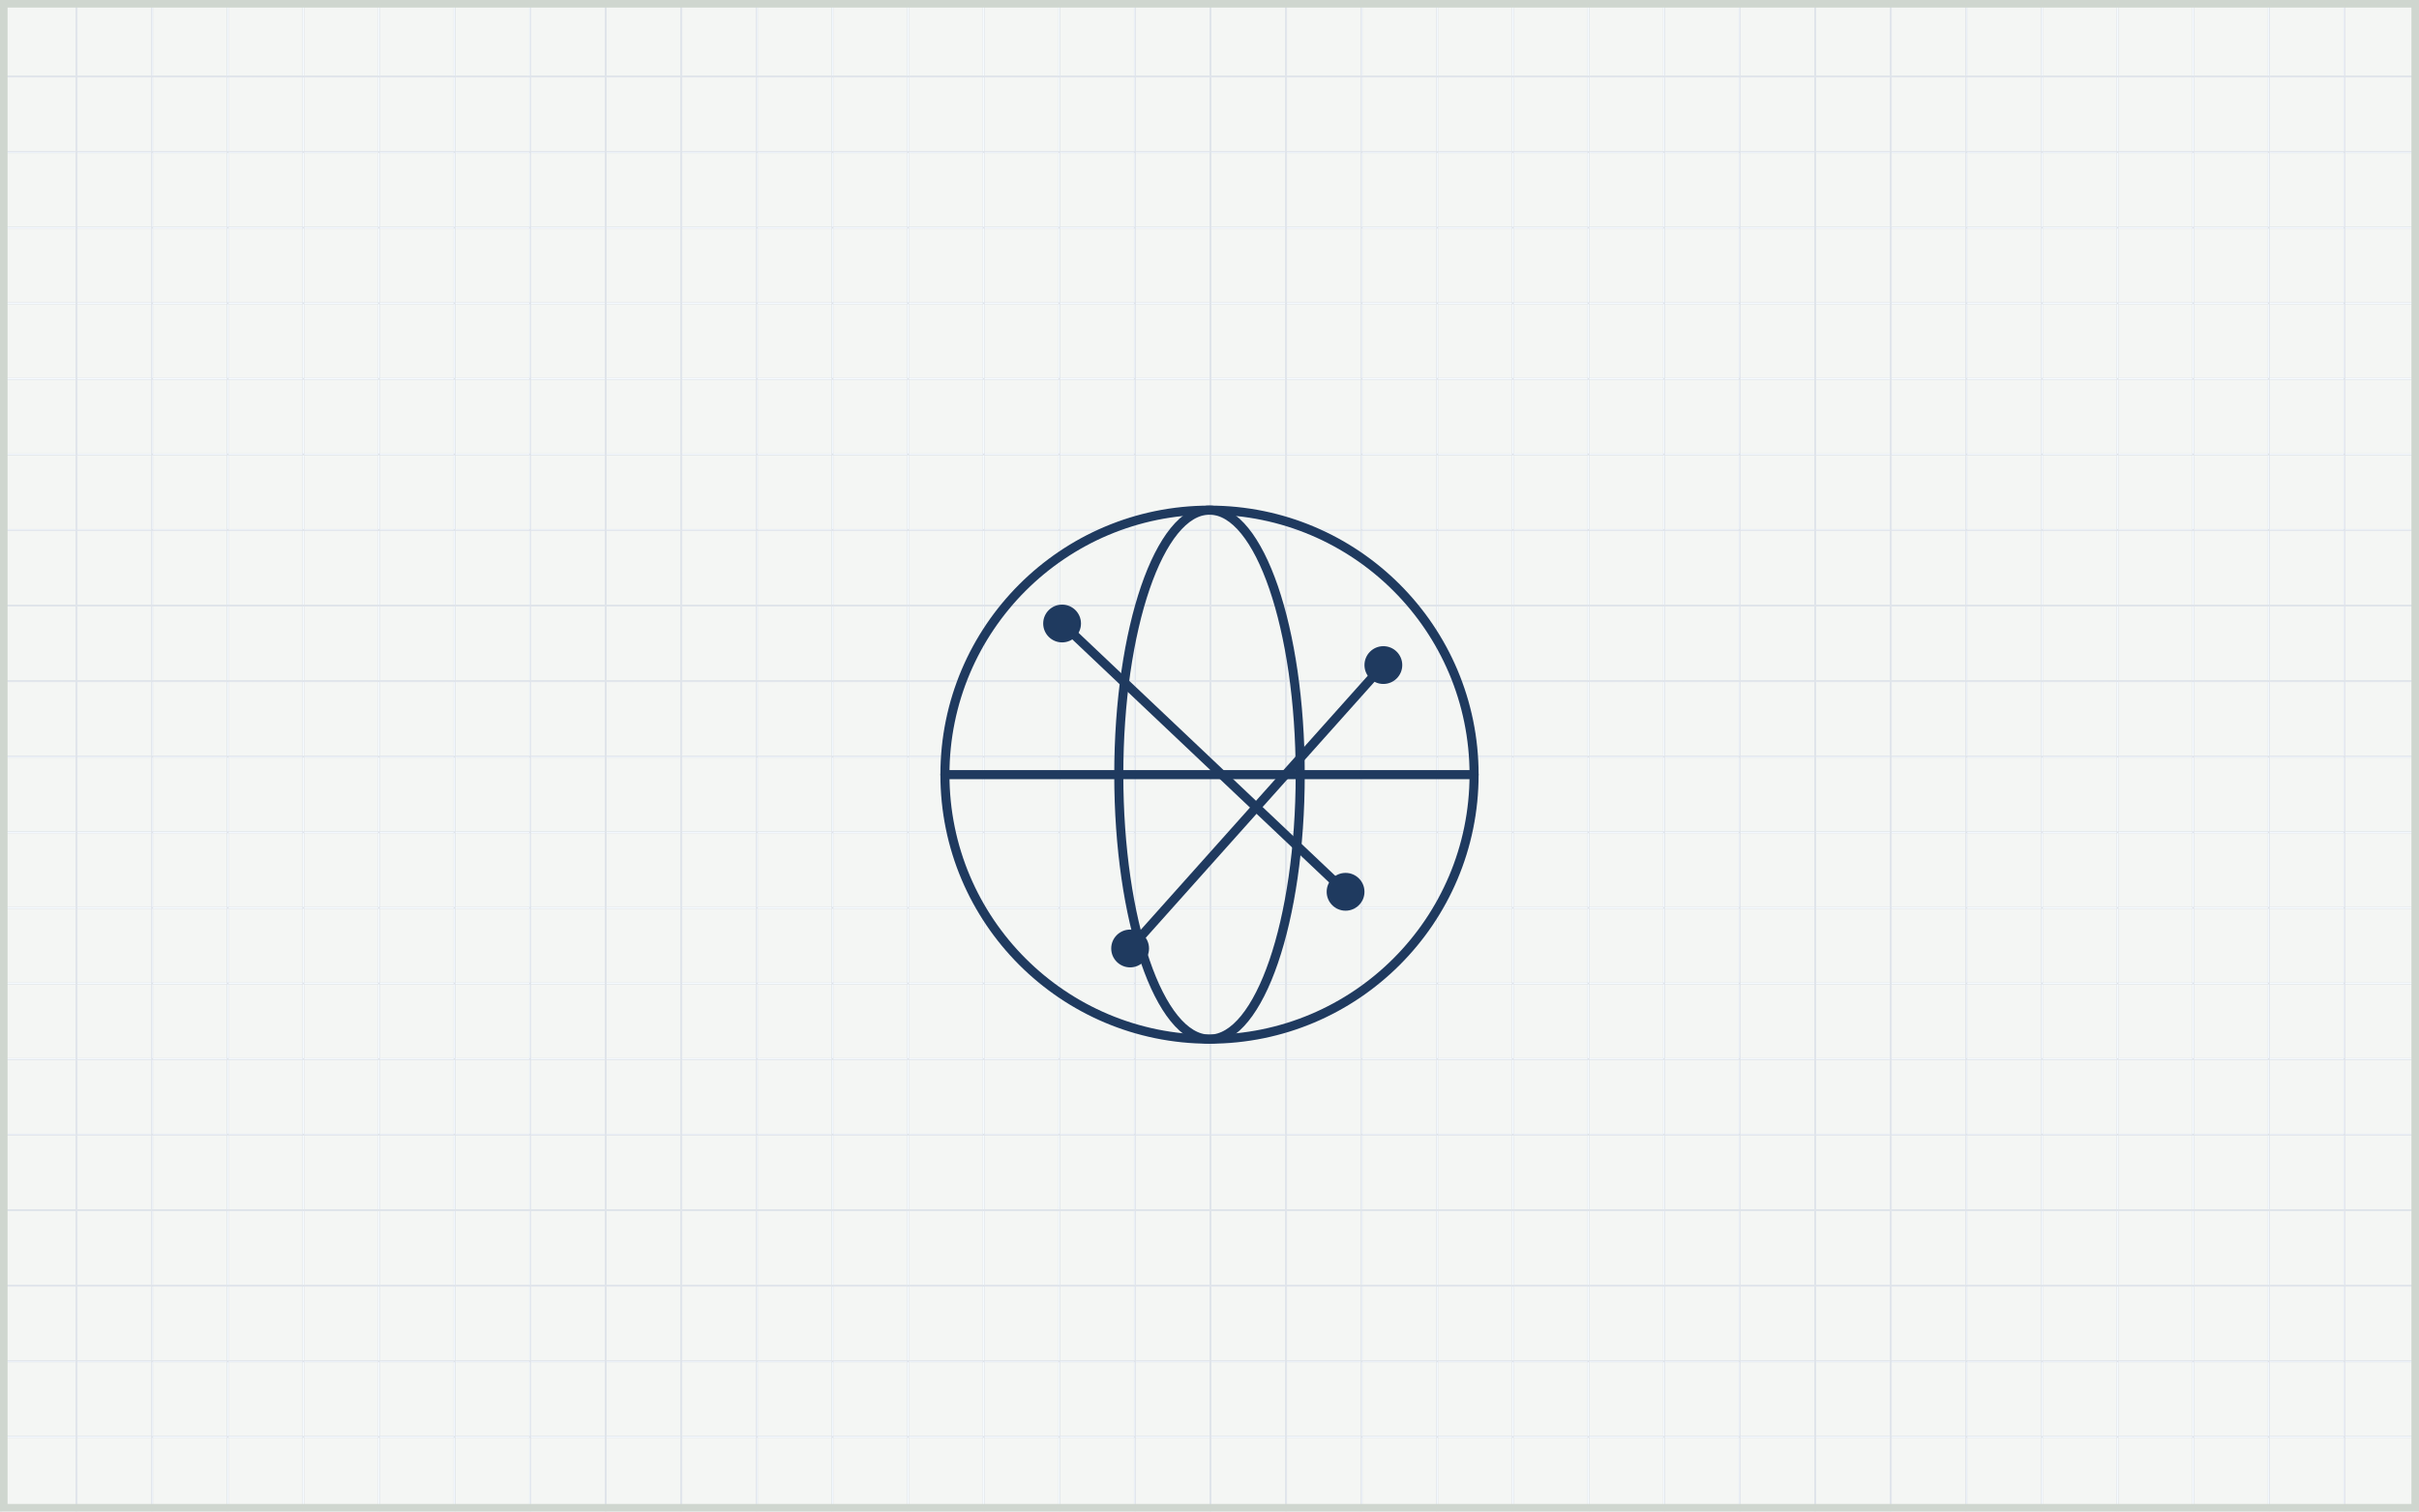
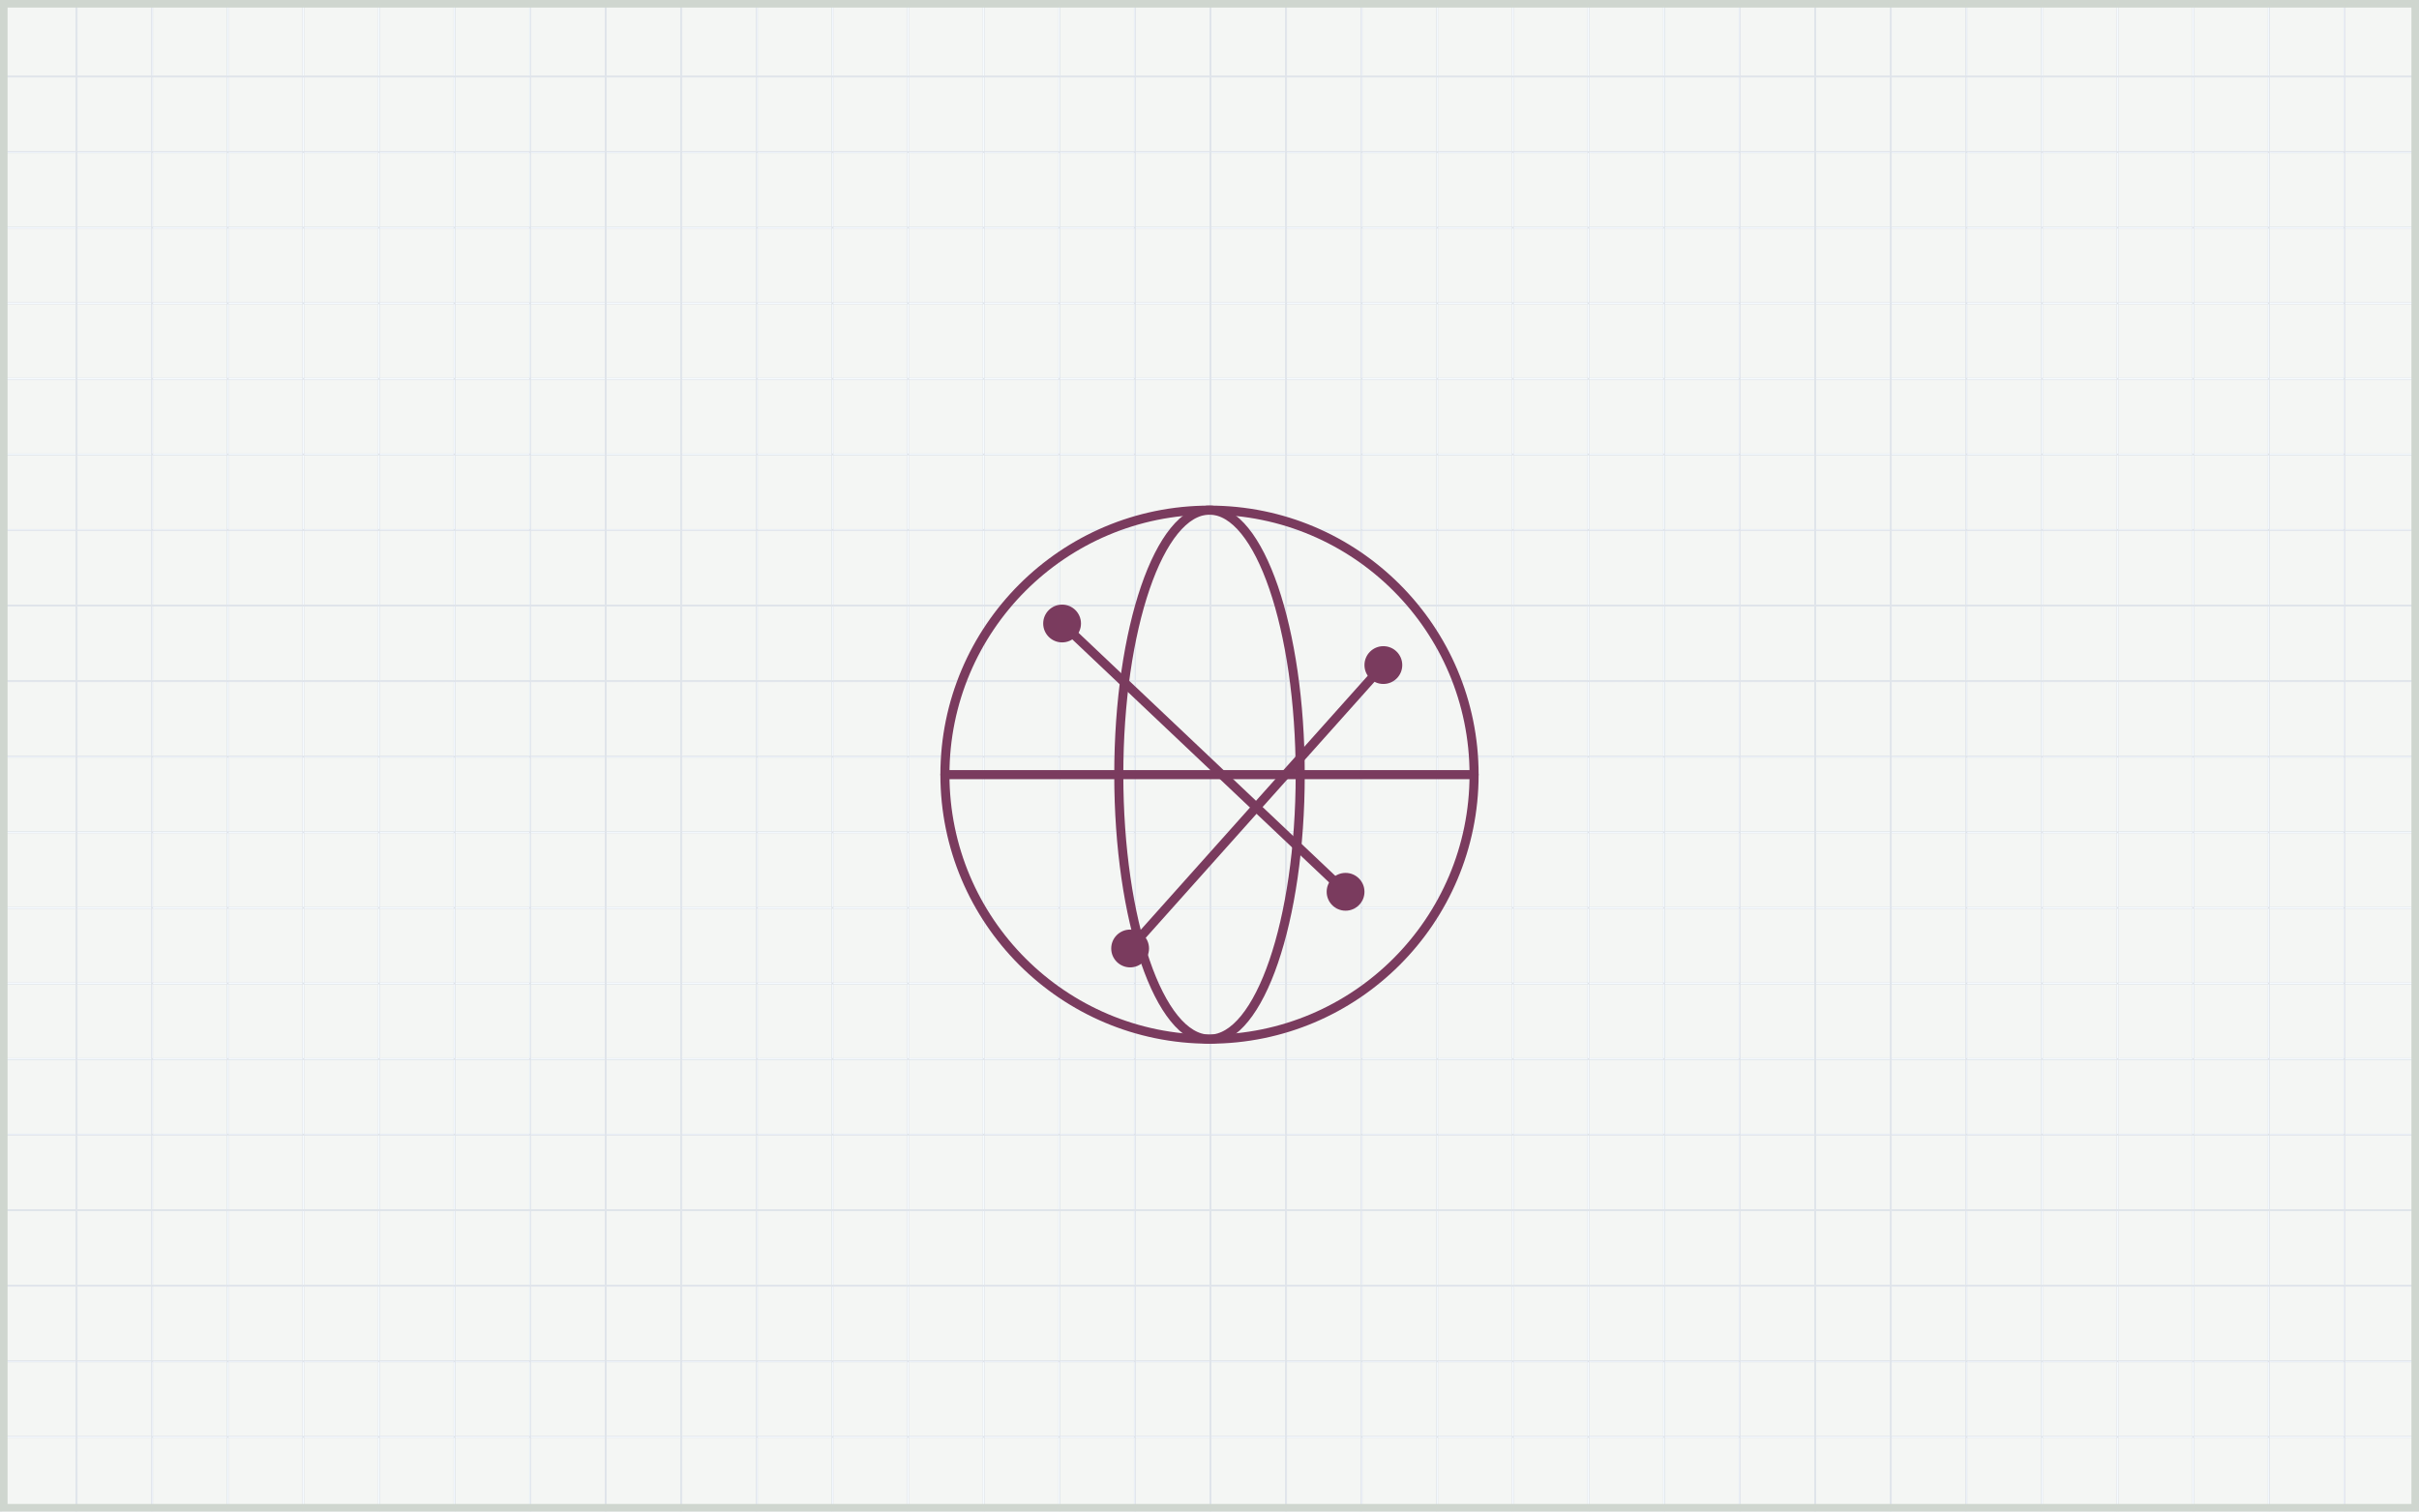
<svg xmlns="http://www.w3.org/2000/svg" viewBox="0 0 640 400" width="640" height="400" role="img" aria-label="Global Sports League Scheduling">
  <defs>
    <pattern id="g" width="20" height="20" patternUnits="userSpaceOnUse">
      <path d="M20 0 H0 V20" fill="none" stroke="#dfe4ea" stroke-width="1" />
    </pattern>
  </defs>
  <rect width="640" height="400" fill="#f4f6f4" />
  <rect width="640" height="400" fill="url(#g)" />
-   <g stroke="#1F3A5F" stroke-width="2.4" stroke-linejoin="round" stroke-linecap="round" fill="none">
+   <g stroke="#7A3B5E" stroke-width="2.4" stroke-linejoin="round" stroke-linecap="round" fill="none">
    <circle cx="320" cy="205" r="70" />
    <ellipse cx="320" cy="205" rx="24" ry="70" />
    <path d="M250 205 H390" />
    <path d="M281 165 L356 236" />
    <path d="M366 176 L299 251" />
  </g>
-   <g fill="#1F3A5F">
+   <g fill="#7A3B5E">
    <circle cx="281" cy="165" r="5" />
    <circle cx="366" cy="176" r="5" />
    <circle cx="299" cy="251" r="5" />
    <circle cx="356" cy="236" r="5" />
  </g>
  <rect x="1" y="1" width="638" height="398" fill="none" stroke="#cfd6cf" stroke-width="2" />
</svg>
